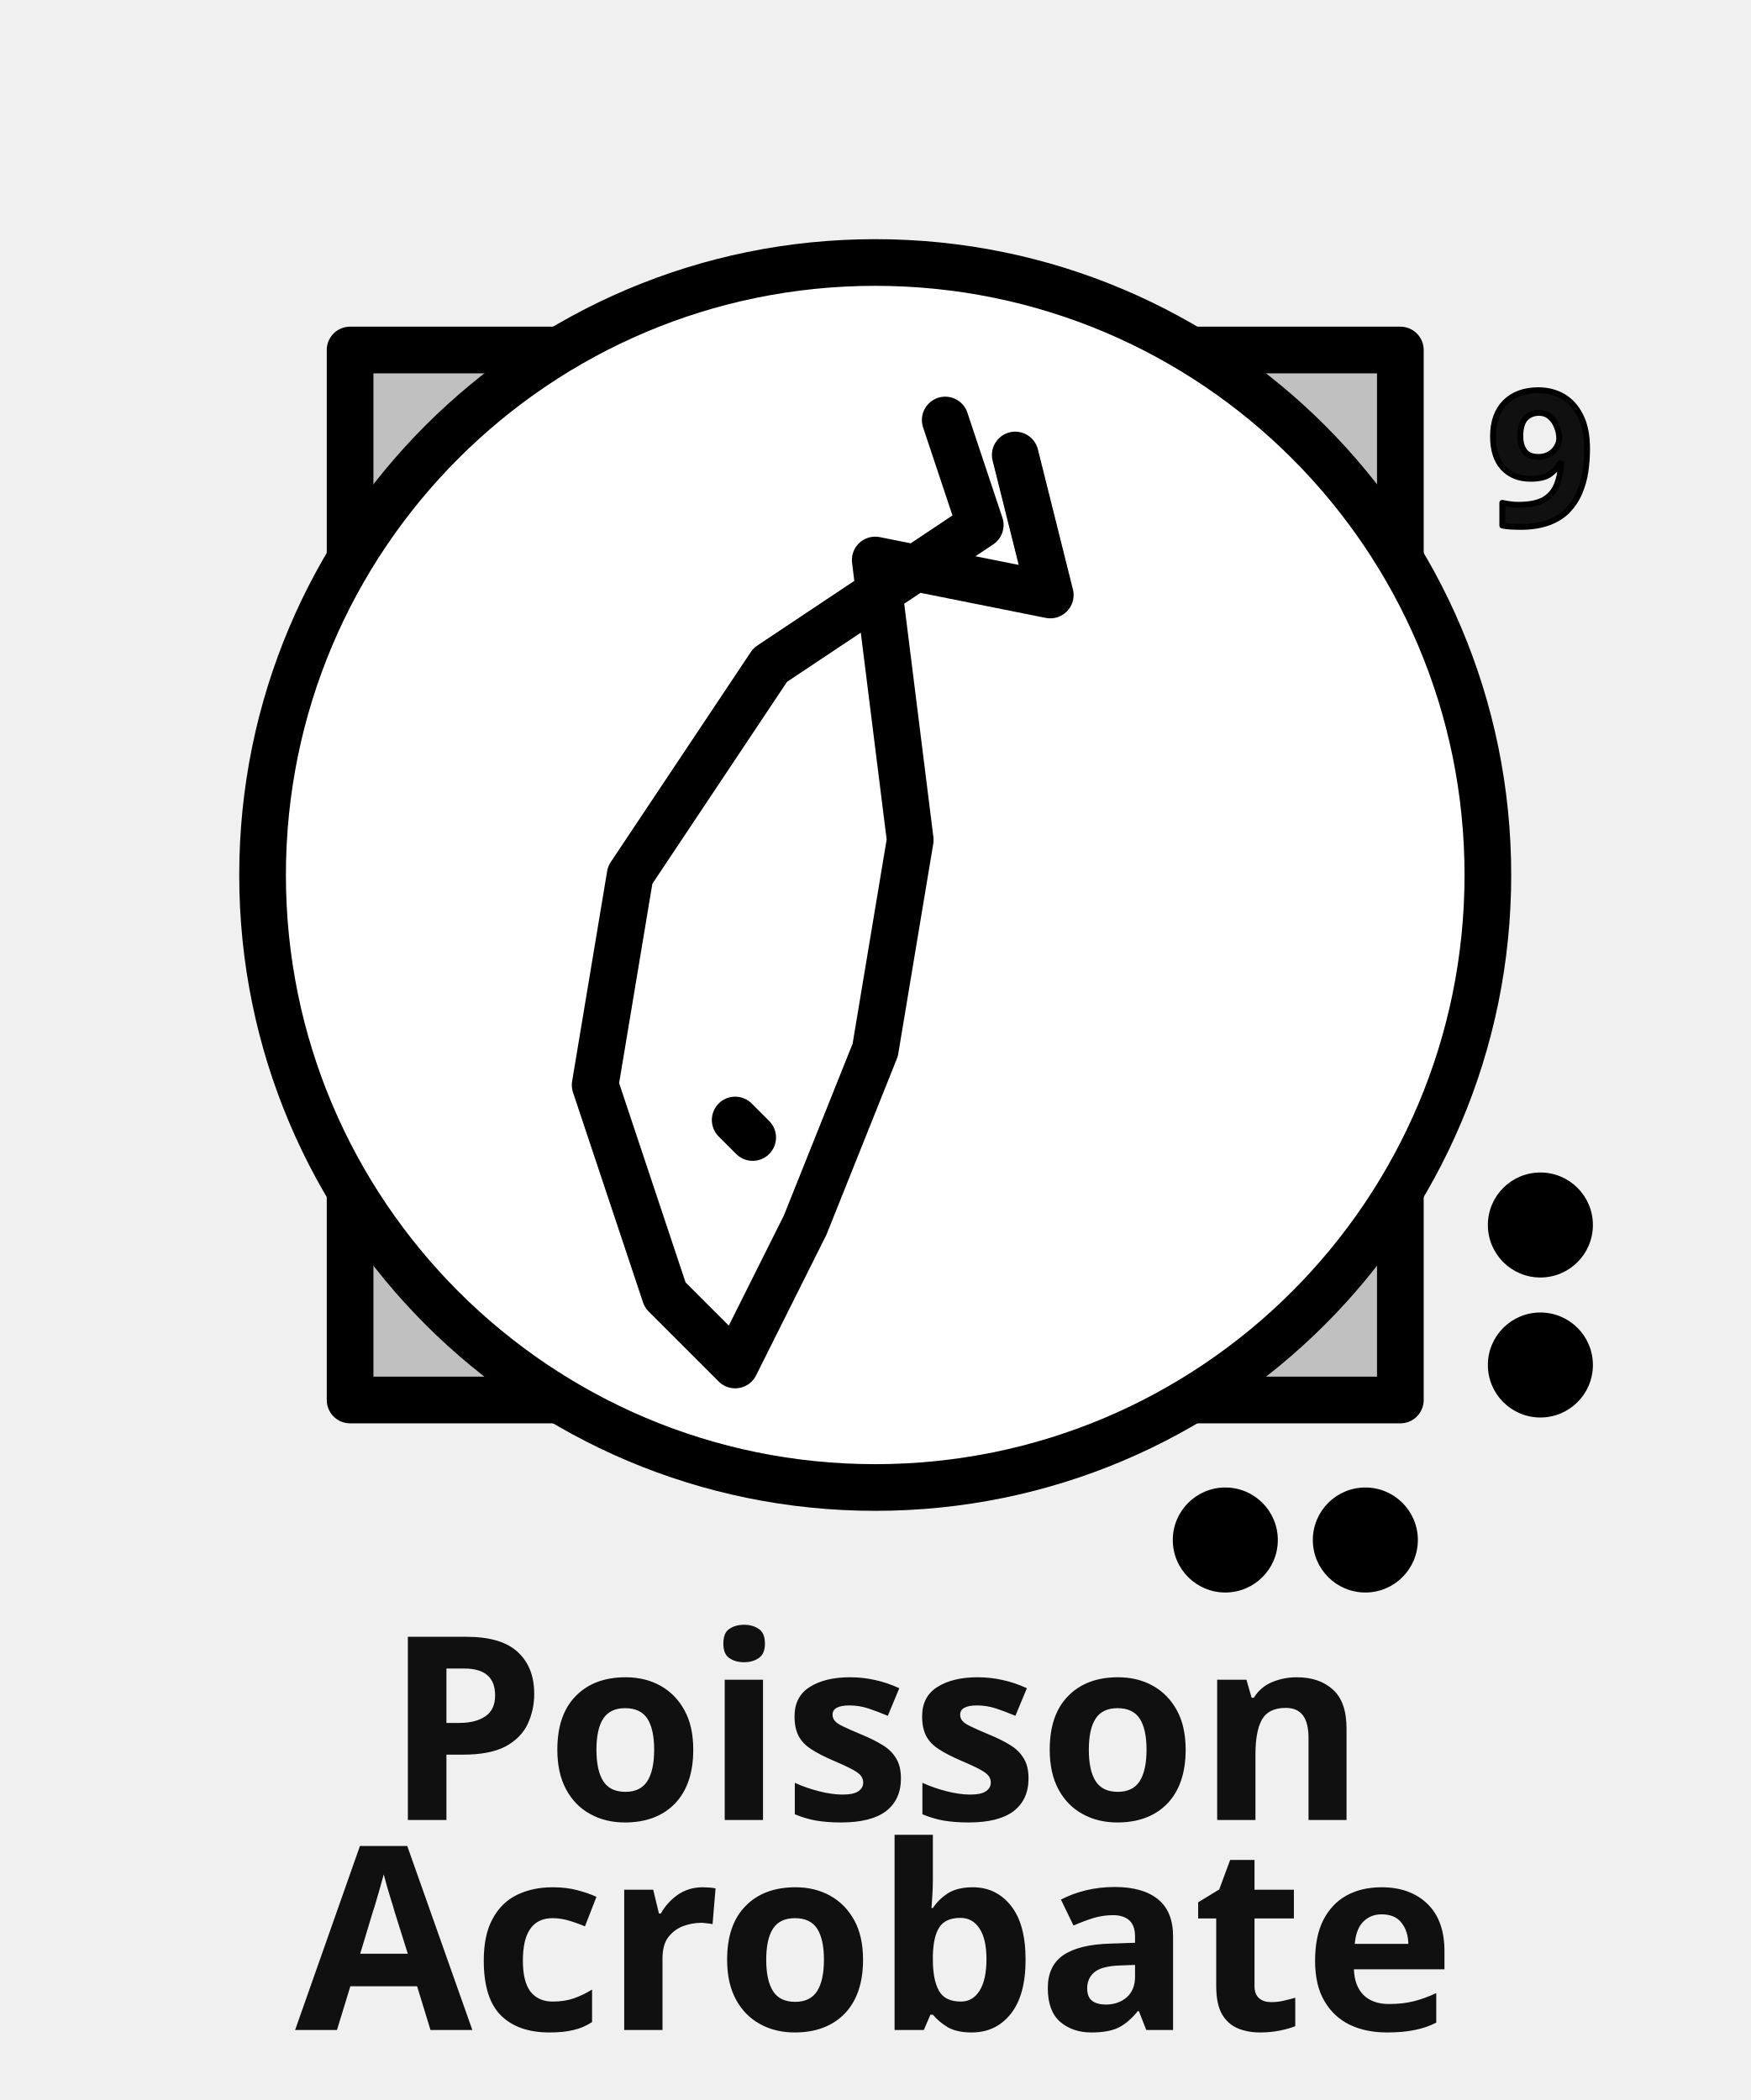
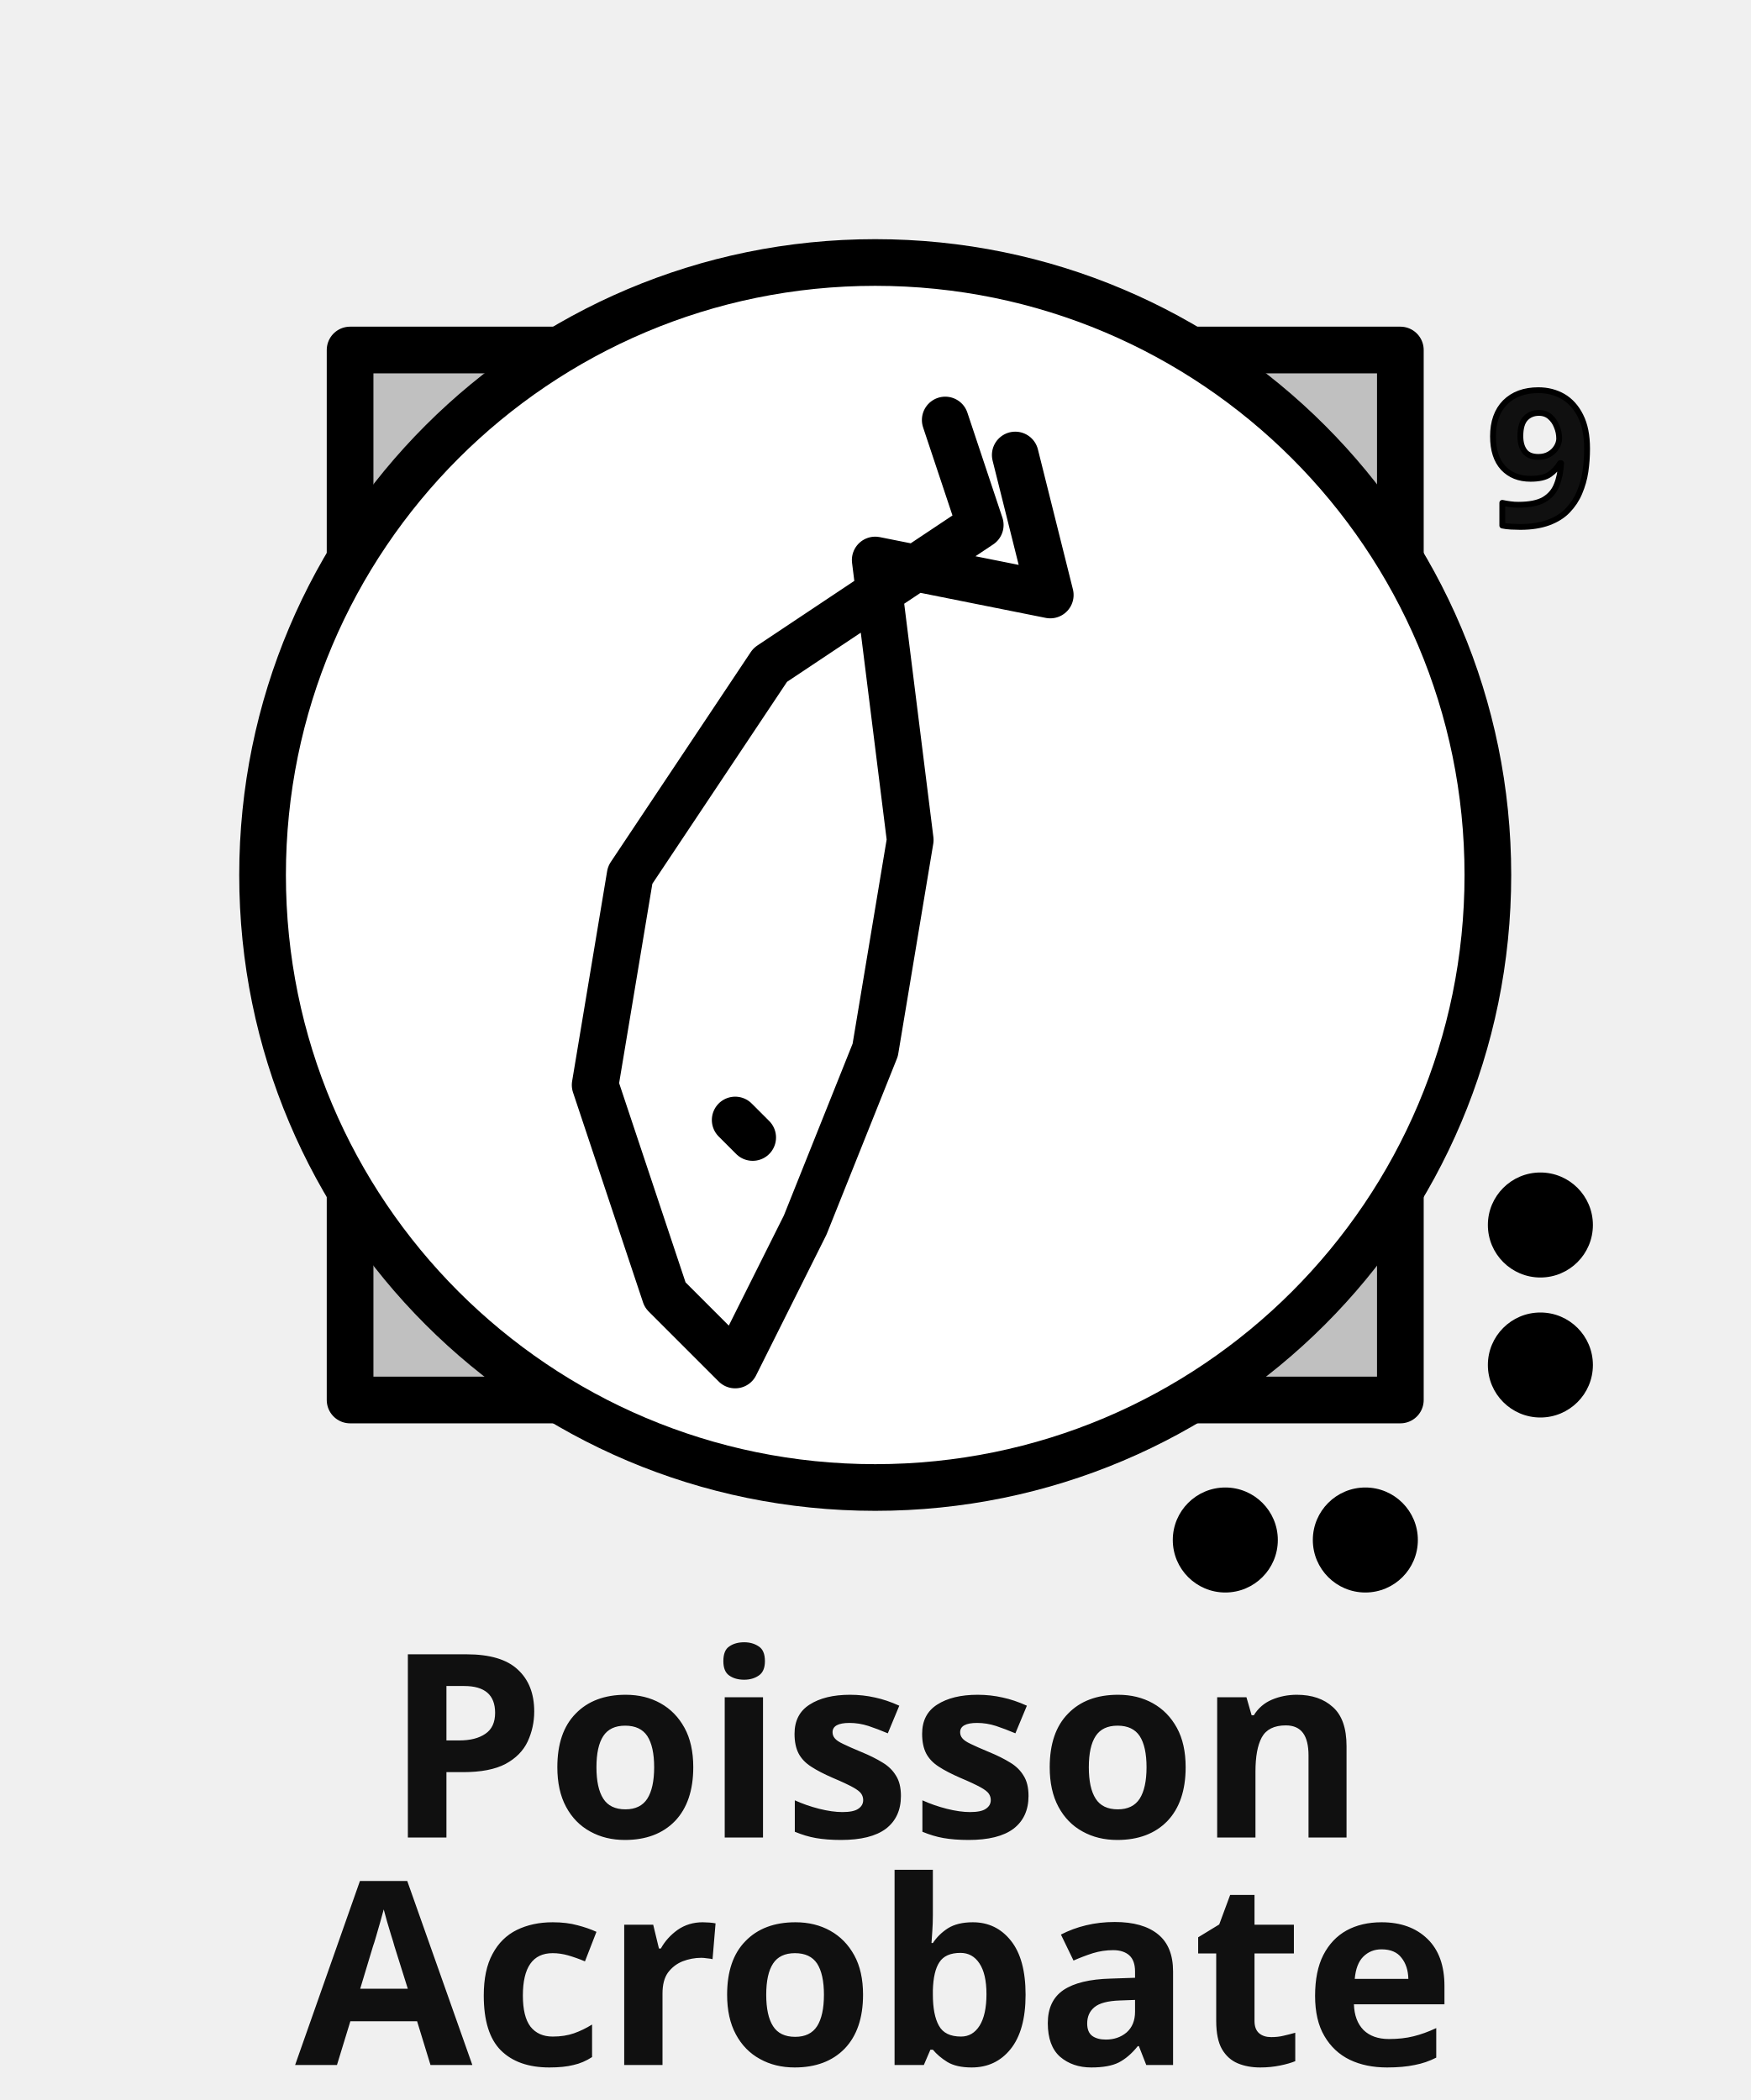
<svg xmlns="http://www.w3.org/2000/svg" width="25mm" height="30mm" viewBox="0 0 100 120" version="1.1">
  <g id="sd_9" class="icon sd" transform="translate(50,50)">
    <g style="fill:white;stroke:black;stroke-width:2pt;stroke-linejoin:round; stroke-linecap:round;">
      <path style="fill:silver" d="M -30,-30 l 60,0 00,60 -60,0 z" />
      <circle r="35" />
      <path style="fill:transparent;stroke:black;stroke-width:2pt;" d="M 0,0                     m 4,-26  l 2,6 -12,8 -8,12 -2,12 4,12 4,4 4,-8 4,-10 2,-12 -2,-16 10,2 -2,-8 m -16,38 l 1,1                 " />
      <text x="38" y="-20" style="font-weight:600;font-size:8pt;font-family:Fira Sans;fill:#101010;text-anchor:middle;stroke-width:0.25pt;">
                9
            </text>
      <circle cx="28" cy="38" r="3" style="fill:black; stroke-width:0" />
      <circle cx="20" cy="38" r="3" style="fill:black; stroke-width:0" />
      <circle cx="38" cy="28" r="3" style="fill:black; stroke-width:0" />
      <circle cx="38" cy="20" r="3" style="fill:black; stroke-width:0" />
    </g>
-     <text style="font-weight:600;font-size:11pt;line-height:1.25;font-family:Fira Sans;fill:#101010;text-anchor:middle;" x="0" y="54">Poisson
+     <text style="font-weight:600;font-size:11pt;line-height:1.25;font-family:Fira Sans;fill:#101010;text-anchor:middle;" x="0" y="55">Poisson
        </text>
-     <text style="font-weight:600;font-size:11pt;line-height:1.25;font-family:Fira Sans;fill:#101010;text-anchor:middle;" x="0" y="60" dy="6">Acrobate
+     <text style="font-weight:600;font-size:11pt;line-height:1.25;font-family:Fira Sans;fill:#101010;text-anchor:middle;" x="0" y="62" dy="6">Acrobate
        </text>
  </g>
</svg>
